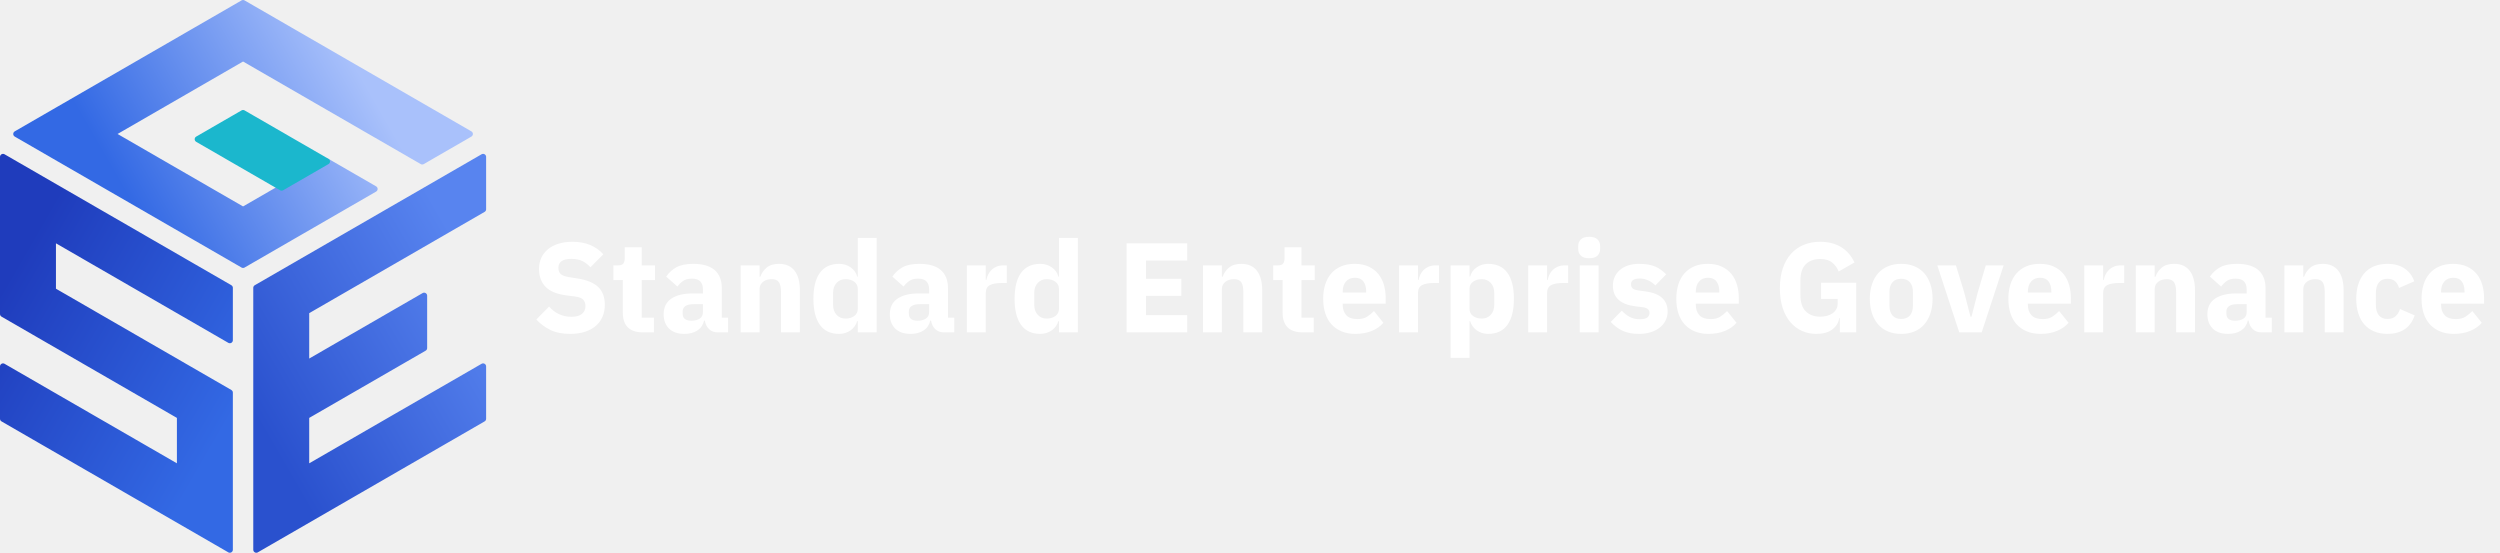
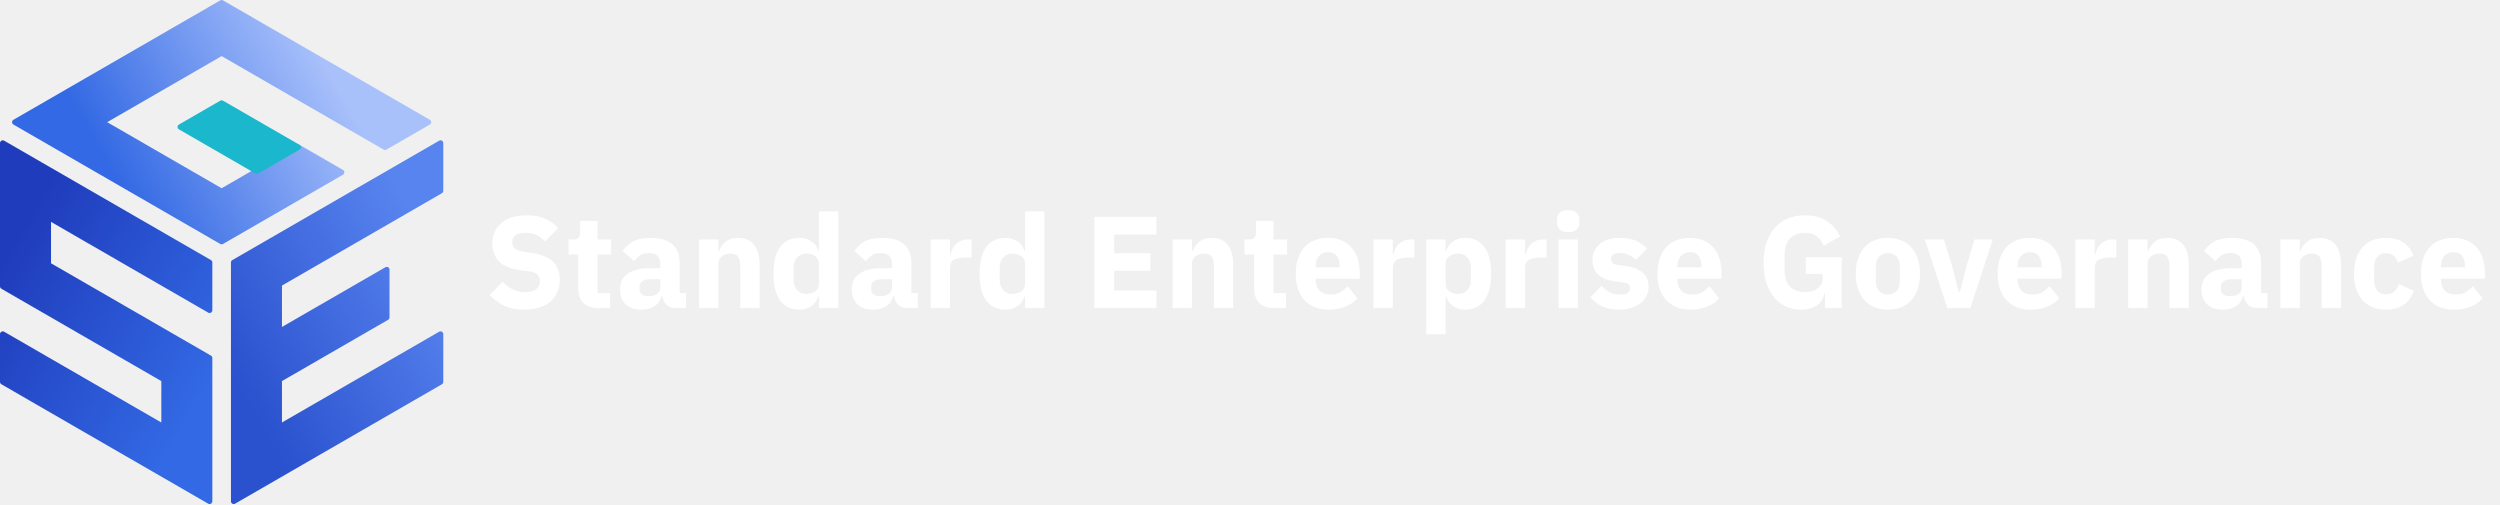
- <svg xmlns="http://www.w3.org/2000/svg" viewBox="-482.25 -548.35 4960.18 1096.7" width="4960.18" height="1096.7">
+ <svg xmlns="http://www.w3.org/2000/svg" viewBox="-482.25 -548.35 5439.48 1096.7" width="5439.48" height="1096.7">
  <defs>
    <linearGradient id="lklineCtop" gradientUnits="userSpaceOnUse" x1="-225" y1="-152.64" x2="225" y2="-412.44">
      <stop offset="0" stop-color="#3369E4" />
      <stop offset="1" stop-color="#A9C1FB" />
    </linearGradient>
    <linearGradient id="lklineCleft" gradientUnits="userSpaceOnUse" x1="-476.25" y1="22.73" x2="-26.25" y2="282.54">
      <stop offset="0" stop-color="#1F3CBC" />
      <stop offset="1" stop-color="#3369E4" />
    </linearGradient>
    <linearGradient id="lklineCright" gradientUnits="userSpaceOnUse" x1="26.25" y1="282.54" x2="476.25" y2="22.73">
      <stop offset="0" stop-color="#2A51CE" />
      <stop offset="1" stop-color="#5884EF" />
    </linearGradient>
  </defs>
  <path d="M-450 -282.54 L0 -542.35 L94.5 -487.79 L-355.5 -227.98 Z M-450 -282.54 L-355.5 -337.1 L94.5 -77.29 L0 -22.73 Z M-94.5 -487.79 L0 -542.35 L450 -282.54 L355.5 -227.98 Z M-94.5 -77.29 L166.5 -227.98 L261 -173.42 L0 -22.73 Z" fill="url(#lklineCtop)" stroke="url(#lklineCtop)" stroke-width="12" stroke-linejoin="round" />
  <path d="M-90 -272.15 L0 -324.11 L166.5 -227.98 L76.5 -176.02 Z" fill="#1BB7CD" stroke="#1BB7CD" stroke-width="12" stroke-linejoin="round" />
  <path d="M-476.25 -237.07 L-26.25 22.73 L-26.25 126.66 L-476.25 -133.15 Z M-476.25 -133.15 L-377.25 -75.99 L-377.25 27.93 L-476.25 -29.23 Z M-476.25 -29.23 L-26.25 230.58 L-26.25 334.5 L-476.25 74.69 Z M-125.25 277.34 L-26.25 334.5 L-26.25 438.43 L-125.25 381.27 Z M-476.25 178.62 L-26.25 438.43 L-26.25 542.35 L-476.25 282.54 Z" fill="url(#lklineCleft)" stroke="url(#lklineCleft)" stroke-width="12" stroke-linejoin="round" />
  <path d="M26.25 22.73 L476.25 -237.07 L476.25 -133.15 L26.25 126.66 Z M26.25 126.66 L125.25 69.5 L125.25 173.42 L26.25 230.58 Z M26.25 230.58 L359.25 38.32 L359.25 142.24 L26.25 334.5 Z M26.25 334.5 L125.25 277.34 L125.25 381.27 L26.25 438.43 Z M26.25 438.43 L476.25 178.62 L476.25 282.54 L26.25 542.35 Z" fill="url(#lklineCright)" stroke="url(#lklineCright)" stroke-width="12" stroke-linejoin="round" />
-   <path d="M648.94,114.11Q625.66,114.11,609.46,106.13Q593.26,98.16,581.87,85.5L607.18,59.94Q625.15,80.19,651.47,80.19Q665.65,80.19,672.48,74.37Q679.31,68.55,679.31,58.93Q679.31,51.59,675.26,46.65Q671.22,41.72,658.81,39.94L641.35,37.67Q613.25,34.12,600.22,20.71Q587.18,7.29,587.18,-14.98Q587.18,-26.88,591.74,-36.75Q596.3,-46.62,604.77,-53.71Q613.25,-60.79,625.53,-64.72Q637.8,-68.64,653.5,-68.64Q673.49,-68.64,688.68,-62.31Q703.87,-55.98,714.75,-43.83L689.19,-18.02Q682.86,-25.36,673.87,-30.04Q664.89,-34.72,651.22,-34.72Q638.31,-34.72,631.98,-30.17Q625.66,-25.61,625.66,-17.51Q625.66,-8.4,630.59,-4.35Q635.53,-0.3,646.66,1.47L664.13,4.26Q691.46,8.56,704.63,21.09Q717.79,33.62,717.79,56.65Q717.79,69.3,713.23,79.94Q708.68,90.57,699.94,98.16Q691.21,105.75,678.3,109.93Q665.39,114.11,648.94,114.11ZM792.96,111.07Q773.47,111.07,763.47,101.2Q753.48,91.33,753.48,72.34L753.48,7.29L734.75,7.29L734.75,-21.81L744.11,-21.81Q751.7,-21.81,754.49,-25.48Q757.27,-29.15,757.27,-35.99L757.27,-57.76L790.94,-57.76L790.94,-21.81L817.26,-21.81L817.26,7.29L790.94,7.29L790.94,81.96L815.23,81.96L815.23,111.07ZM941.53,111.07Q931.41,111.07,924.7,104.74Q918,98.41,916.22,87.78L914.7,87.78Q911.67,100.69,901.29,107.4Q890.91,114.11,875.73,114.11Q855.73,114.11,845.1,103.47Q834.47,92.84,834.47,75.38Q834.47,54.37,849.78,44.12Q865.1,33.87,891.42,33.87L912.43,33.87L912.43,25.52Q912.43,15.9,907.36,10.2Q902.3,4.51,890.41,4.51Q879.27,4.51,872.69,9.32Q866.11,14.13,861.81,20.2L839.53,0.46Q847.63,-11.44,859.91,-18.14Q872.18,-24.85,893.19,-24.85Q921.54,-24.85,935.71,-12.45Q949.89,-0.05,949.89,23.75L949.89,81.96L962.29,81.96L962.29,111.07ZM889.65,88.03Q899.01,88.03,905.72,83.99Q912.43,79.94,912.43,70.82L912.43,55.13L894.2,55.13Q872.18,55.13,872.18,70.06L872.18,73.86Q872.18,81.2,876.74,84.62Q881.29,88.03,889.65,88.03ZM987.35,111.07L987.35,-21.81L1024.81,-21.81L1024.81,0.71L1026.33,0.71Q1029.87,-9.66,1038.73,-17.26Q1047.59,-24.85,1063.28,-24.85Q1083.78,-24.85,1094.28,-11.18Q1104.79,2.48,1104.79,27.8L1104.79,111.07L1067.33,111.07L1067.33,30.83Q1067.33,17.92,1063.28,11.72Q1059.23,5.52,1048.85,5.52Q1044.3,5.52,1039.99,6.66Q1035.69,7.8,1032.27,10.33Q1028.86,12.86,1026.83,16.53Q1024.81,20.2,1024.81,25.01L1024.81,111.07ZM1219.7,88.79L1218.43,88.79Q1216.92,94.11,1213.62,98.79Q1210.33,103.47,1205.65,106.89Q1200.97,110.31,1195.02,112.21Q1189.07,114.11,1182.75,114.11Q1157.44,114.11,1144.53,96.26Q1131.62,78.42,1131.62,44.5Q1131.62,10.58,1144.53,-7.13Q1157.44,-24.85,1182.75,-24.85Q1195.65,-24.85,1205.65,-17.76Q1215.65,-10.68,1218.43,0.46L1219.7,0.46L1219.7,-76.23L1257.16,-76.23L1257.16,111.07L1219.7,111.07ZM1195.15,83.73Q1205.78,83.73,1212.74,78.54Q1219.7,73.35,1219.7,64.24L1219.7,25.01Q1219.7,15.9,1212.74,10.71Q1205.78,5.52,1195.15,5.52Q1184.52,5.52,1177.56,12.99Q1170.6,20.46,1170.6,33.11L1170.6,56.14Q1170.6,68.8,1177.56,76.27Q1184.52,83.73,1195.15,83.73ZM1390.29,111.07Q1380.17,111.07,1373.46,104.74Q1366.76,98.41,1364.98,87.78L1363.46,87.78Q1360.43,100.69,1350.05,107.4Q1339.67,114.11,1324.49,114.11Q1304.49,114.11,1293.86,103.47Q1283.23,92.84,1283.23,75.38Q1283.23,54.37,1298.54,44.12Q1313.86,33.87,1340.18,33.87L1361.19,33.87L1361.19,25.52Q1361.19,15.9,1356.12,10.2Q1351.06,4.51,1339.17,4.51Q1328.03,4.51,1321.45,9.32Q1314.87,14.13,1310.57,20.2L1288.29,0.46Q1296.39,-11.44,1308.67,-18.14Q1320.94,-24.85,1341.95,-24.85Q1370.3,-24.85,1384.47,-12.45Q1398.65,-0.05,1398.65,23.75L1398.65,81.96L1411.05,81.96L1411.05,111.07ZM1338.41,88.03Q1347.77,88.03,1354.48,83.99Q1361.19,79.94,1361.19,70.82L1361.19,55.13L1342.96,55.13Q1320.94,55.13,1320.94,70.06L1320.94,73.86Q1320.94,81.2,1325.5,84.62Q1330.05,88.03,1338.41,88.03ZM1436.11,111.07L1436.11,-21.81L1473.57,-21.81L1473.57,7.04L1474.83,7.04Q1475.84,1.47,1478.38,-3.72Q1480.91,-8.91,1485.08,-12.96Q1489.26,-17,1495.08,-19.41Q1500.9,-21.81,1508.75,-21.81L1515.33,-21.81L1515.33,13.12L1505.96,13.12Q1489.51,13.12,1481.54,17.42Q1473.57,21.72,1473.57,33.36L1473.57,111.07ZM1618.85,88.79L1617.58,88.79Q1616.07,94.11,1612.78,98.79Q1609.49,103.47,1604.8,106.89Q1600.12,110.31,1594.17,112.21Q1588.22,114.11,1581.9,114.11Q1556.59,114.11,1543.68,96.26Q1530.77,78.42,1530.77,44.5Q1530.77,10.58,1543.68,-7.13Q1556.59,-24.85,1581.9,-24.85Q1594.81,-24.85,1604.8,-17.76Q1614.8,-10.68,1617.58,0.46L1618.85,0.46L1618.85,-76.23L1656.31,-76.23L1656.31,111.07L1618.85,111.07ZM1594.3,83.73Q1604.93,83.73,1611.89,78.54Q1618.85,73.35,1618.85,64.24L1618.85,25.01Q1618.85,15.9,1611.89,10.71Q1604.93,5.52,1594.3,5.52Q1583.67,5.52,1576.71,12.99Q1569.75,20.46,1569.75,33.11L1569.75,56.14Q1569.75,68.8,1576.71,76.27Q1583.67,83.73,1594.3,83.73ZM1753,111.07L1753,-65.6L1873.22,-65.6L1873.22,-31.43L1791.47,-31.43L1791.47,4.76L1861.58,4.76L1861.58,38.68L1791.47,38.68L1791.47,76.9L1873.22,76.9L1873.22,111.07ZM1904.61,111.07L1904.61,-21.81L1942.07,-21.81L1942.07,0.71L1943.59,0.71Q1947.13,-9.66,1955.99,-17.26Q1964.85,-24.85,1980.54,-24.85Q2001.04,-24.85,2011.55,-11.18Q2022.05,2.48,2022.05,27.8L2022.05,111.07L1984.59,111.07L1984.59,30.83Q1984.59,17.92,1980.54,11.72Q1976.49,5.52,1966.11,5.52Q1961.56,5.52,1957.26,6.66Q1952.95,7.8,1949.54,10.33Q1946.12,12.86,1944.09,16.53Q1942.07,20.2,1942.07,25.01L1942.07,111.07ZM2102.03,111.07Q2082.54,111.07,2072.55,101.2Q2062.55,91.33,2062.55,72.34L2062.55,7.29L2043.82,7.29L2043.82,-21.81L2053.18,-21.81Q2060.78,-21.81,2063.56,-25.48Q2066.34,-29.15,2066.34,-35.99L2066.34,-57.76L2100.01,-57.76L2100.01,-21.81L2126.33,-21.81L2126.33,7.29L2100.01,7.29L2100.01,81.96L2124.31,81.96L2124.31,111.07ZM2206.82,114.11Q2191.63,114.11,2179.74,109.17Q2167.84,104.23,2159.62,95.25Q2151.39,86.26,2147.21,73.35Q2143.04,60.45,2143.04,44.5Q2143.04,28.81,2147.09,16.03Q2151.14,3.24,2159.11,-5.87Q2167.08,-14.98,2178.72,-19.92Q2190.37,-24.85,2205.3,-24.85Q2221.75,-24.85,2233.52,-19.28Q2245.29,-13.71,2252.76,-4.35Q2260.23,5.02,2263.64,17.29Q2267.06,29.57,2267.06,42.98L2267.06,54.12L2181.76,54.12L2181.76,56.14Q2181.76,69.3,2188.85,77.02Q2195.94,84.74,2211.12,84.74Q2222.77,84.74,2230.11,80.06Q2237.45,75.38,2243.77,68.8L2262.5,92.08Q2253.64,102.46,2239.34,108.28Q2225.04,114.11,2206.82,114.11ZM2206.06,2.74Q2194.67,2.74,2188.22,10.2Q2181.76,17.67,2181.76,30.07L2181.76,32.1L2228.33,32.1L2228.33,29.82Q2228.33,17.67,2222.89,10.2Q2217.45,2.74,2206.06,2.74ZM2293.64,111.07L2293.64,-21.81L2331.1,-21.81L2331.1,7.04L2332.36,7.04Q2333.37,1.47,2335.9,-3.72Q2338.44,-8.91,2342.61,-12.96Q2346.79,-17,2352.61,-19.41Q2358.43,-21.81,2366.28,-21.81L2372.86,-21.81L2372.86,13.12L2363.49,13.12Q2347.04,13.12,2339.07,17.42Q2331.1,21.72,2331.1,33.36L2331.1,111.07ZM2395.89,-21.81L2433.35,-21.81L2433.35,0.46L2434.62,0.46Q2437.4,-10.68,2447.4,-17.76Q2457.4,-24.85,2470.3,-24.85Q2495.62,-24.85,2508.52,-7.13Q2521.43,10.58,2521.43,44.5Q2521.43,78.42,2508.52,96.26Q2495.62,114.11,2470.3,114.11Q2463.72,114.11,2457.9,112.21Q2452.08,110.31,2447.4,106.89Q2442.72,103.47,2439.43,98.79Q2436.14,94.11,2434.62,88.79L2433.35,88.79L2433.35,161.69L2395.89,161.69ZM2457.9,83.73Q2468.53,83.73,2475.49,76.27Q2482.45,68.8,2482.45,56.14L2482.45,33.11Q2482.45,20.46,2475.49,12.99Q2468.53,5.52,2457.9,5.52Q2447.27,5.52,2440.31,10.71Q2433.35,15.9,2433.35,25.01L2433.35,64.24Q2433.35,73.35,2440.31,78.54Q2447.27,83.73,2457.9,83.73ZM2549.78,111.07L2549.78,-21.81L2587.24,-21.81L2587.24,7.04L2588.51,7.04Q2589.52,1.47,2592.05,-3.72Q2594.58,-8.91,2598.76,-12.96Q2602.93,-17,2608.75,-19.41Q2614.58,-21.81,2622.42,-21.81L2629,-21.81L2629,13.12L2619.64,13.12Q2603.19,13.12,2595.21,17.42Q2587.24,21.72,2587.24,33.36L2587.24,111.07ZM2670.77,-35.99Q2659.38,-35.99,2654.19,-41.18Q2649,-46.37,2649,-54.46L2649,-60.03Q2649,-68.13,2654.19,-73.32Q2659.38,-78.51,2670.77,-78.51Q2682.16,-78.51,2687.34,-73.32Q2692.53,-68.13,2692.53,-60.03L2692.53,-54.46Q2692.53,-46.37,2687.34,-41.18Q2682.16,-35.99,2670.77,-35.99ZM2652.04,-21.81L2689.5,-21.81L2689.5,111.07L2652.04,111.07ZM2769.48,114.11Q2750.24,114.11,2737.08,107.9Q2723.92,101.7,2713.54,90.31L2735.56,68.04Q2742.65,75.89,2751.25,80.44Q2759.86,85,2770.74,85Q2781.88,85,2786.18,81.58Q2790.49,78.16,2790.49,72.34Q2790.49,62.98,2777.07,61.21L2762.64,59.43Q2717.84,53.87,2717.84,18.43Q2717.84,8.81,2721.51,0.84Q2725.18,-7.13,2731.89,-12.83Q2738.6,-18.52,2748.09,-21.69Q2757.58,-24.85,2769.48,-24.85Q2779.86,-24.85,2787.83,-23.46Q2795.8,-22.07,2802,-19.41Q2808.2,-16.75,2813.39,-12.83Q2818.58,-8.91,2823.64,-4.1L2802.13,17.92Q2795.8,11.6,2787.83,7.93Q2779.86,4.26,2771.5,4.26Q2761.88,4.26,2757.84,7.29Q2753.79,10.33,2753.79,15.39Q2753.79,20.71,2756.7,23.62Q2759.61,26.53,2767.71,27.8L2782.64,29.82Q2826.43,35.64,2826.43,69.81Q2826.43,79.43,2822.38,87.53Q2818.33,95.63,2810.86,101.58Q2803.39,107.52,2792.89,110.81Q2782.39,114.11,2769.48,114.11ZM2907.42,114.11Q2892.24,114.11,2880.34,109.17Q2868.44,104.23,2860.22,95.25Q2851.99,86.26,2847.81,73.35Q2843.64,60.45,2843.64,44.5Q2843.64,28.81,2847.69,16.03Q2851.74,3.24,2859.71,-5.87Q2867.68,-14.98,2879.33,-19.92Q2890.97,-24.85,2905.9,-24.85Q2922.36,-24.85,2934.12,-19.28Q2945.89,-13.71,2953.36,-4.35Q2960.83,5.02,2964.24,17.29Q2967.66,29.57,2967.66,42.98L2967.66,54.12L2882.36,54.12L2882.36,56.14Q2882.36,69.3,2889.45,77.02Q2896.54,84.74,2911.72,84.74Q2923.37,84.74,2930.71,80.06Q2938.05,75.38,2944.38,68.8L2963.11,92.08Q2954.25,102.46,2939.95,108.28Q2925.65,114.11,2907.42,114.11ZM2906.66,2.74Q2895.27,2.74,2888.82,10.2Q2882.36,17.67,2882.36,30.07L2882.36,32.1L2928.94,32.1L2928.94,29.82Q2928.94,17.67,2923.49,10.2Q2918.05,2.74,2906.66,2.74ZM3168.12,82.97L3166.86,82.97Q3164.83,96.39,3153.19,105.25Q3141.55,114.11,3121.55,114.11Q3106.36,114.11,3093.2,108.28Q3080.04,102.46,3070.17,91.07Q3060.3,79.68,3054.73,62.72Q3049.16,45.77,3049.16,23.49Q3049.16,1.22,3054.98,-15.99Q3060.81,-33.2,3071.31,-44.85Q3081.81,-56.49,3096.49,-62.56Q3111.17,-68.64,3129.14,-68.64Q3152.94,-68.64,3170.15,-58.39Q3187.36,-48.14,3197.23,-27.64L3165.84,-9.66Q3161.79,-20.04,3153.19,-27.26Q3144.58,-34.47,3129.14,-34.47Q3111.17,-34.47,3100.54,-24.09Q3089.91,-13.71,3089.91,8.56L3089.91,36.91Q3089.91,58.93,3100.54,69.43Q3111.17,79.94,3129.14,79.94Q3136.23,79.94,3142.56,78.29Q3148.89,76.65,3153.7,73.23Q3158.5,69.81,3161.16,65Q3163.82,60.19,3163.82,53.61L3163.82,44.75L3130.92,44.75L3130.92,12.61L3200.52,12.61L3200.52,111.07L3168.12,111.07ZM3289.87,114.11Q3275.19,114.11,3263.67,109.3Q3252.15,104.49,3244.18,95.38Q3236.21,86.26,3231.91,73.35Q3227.6,60.45,3227.6,44.5Q3227.6,28.55,3231.91,15.65Q3236.21,2.74,3244.18,-6.25Q3252.15,-15.23,3263.67,-20.04Q3275.19,-24.85,3289.87,-24.85Q3304.55,-24.85,3316.06,-20.04Q3327.58,-15.23,3335.55,-6.25Q3343.53,2.74,3347.83,15.65Q3352.13,28.55,3352.13,44.5Q3352.13,60.45,3347.83,73.35Q3343.53,86.26,3335.55,95.38Q3327.58,104.49,3316.06,109.3Q3304.55,114.11,3289.87,114.11ZM3289.87,84.49Q3301,84.49,3307.08,77.66Q3313.15,70.82,3313.15,58.17L3313.15,31.09Q3313.15,18.43,3307.08,11.6Q3301,4.76,3289.87,4.76Q3278.73,4.76,3272.66,11.6Q3266.58,18.43,3266.58,31.09L3266.58,58.17Q3266.58,70.82,3272.66,77.66Q3278.73,84.49,3289.87,84.49ZM3405.03,111.07L3361.5,-21.81L3398.45,-21.81L3414.9,31.85L3427.3,79.94L3429.33,79.94L3441.73,31.85L3457.68,-21.81L3493.11,-21.81L3449.58,111.07ZM3566.26,114.11Q3551.07,114.11,3539.18,109.17Q3527.28,104.23,3519.06,95.25Q3510.83,86.26,3506.65,73.35Q3502.48,60.45,3502.48,44.5Q3502.48,28.81,3506.53,16.03Q3510.58,3.24,3518.55,-5.87Q3526.52,-14.98,3538.17,-19.92Q3549.81,-24.85,3564.74,-24.85Q3581.19,-24.85,3592.96,-19.28Q3604.73,-13.71,3612.2,-4.35Q3619.67,5.02,3623.08,17.29Q3626.5,29.57,3626.5,42.98L3626.5,54.12L3541.2,54.12L3541.2,56.14Q3541.2,69.3,3548.29,77.02Q3555.38,84.74,3570.56,84.74Q3582.21,84.74,3589.55,80.06Q3596.89,75.38,3603.21,68.8L3621.94,92.08Q3613.09,102.46,3598.79,108.28Q3584.48,114.11,3566.26,114.11ZM3565.5,2.74Q3554.11,2.74,3547.66,10.2Q3541.2,17.67,3541.2,30.07L3541.2,32.1L3587.78,32.1L3587.78,29.82Q3587.78,17.67,3582.33,10.2Q3576.89,2.74,3565.5,2.74ZM3653.08,111.07L3653.08,-21.81L3690.54,-21.81L3690.54,7.04L3691.8,7.04Q3692.81,1.47,3695.35,-3.72Q3697.88,-8.91,3702.05,-12.96Q3706.23,-17,3712.05,-19.41Q3717.87,-21.81,3725.72,-21.81L3732.3,-21.81L3732.3,13.12L3722.93,13.12Q3706.48,13.12,3698.51,17.42Q3690.54,21.72,3690.54,33.36L3690.54,111.07ZM3755.33,111.07L3755.33,-21.81L3792.79,-21.81L3792.79,0.71L3794.31,0.71Q3797.85,-9.66,3806.71,-17.26Q3815.57,-24.85,3831.26,-24.85Q3851.77,-24.85,3862.27,-11.18Q3872.77,2.48,3872.77,27.8L3872.77,111.07L3835.31,111.07L3835.31,30.83Q3835.31,17.92,3831.26,11.72Q3827.22,5.52,3816.84,5.52Q3812.28,5.52,3807.98,6.66Q3803.68,7.8,3800.26,10.33Q3796.84,12.86,3794.82,16.53Q3792.79,20.2,3792.79,25.01L3792.79,111.07ZM4004.39,111.07Q3994.27,111.07,3987.56,104.74Q3980.85,98.41,3979.08,87.78L3977.56,87.78Q3974.52,100.69,3964.15,107.4Q3953.77,114.11,3938.58,114.11Q3918.59,114.11,3907.96,103.47Q3897.33,92.84,3897.33,75.38Q3897.33,54.37,3912.64,44.12Q3927.95,33.87,3954.28,33.87L3975.28,33.87L3975.28,25.52Q3975.28,15.9,3970.22,10.2Q3965.16,4.51,3953.26,4.51Q3942.13,4.51,3935.55,9.32Q3928.96,14.13,3924.66,20.2L3902.39,0.46Q3910.49,-11.44,3922.76,-18.14Q3935.04,-24.85,3956.05,-24.85Q3984.4,-24.85,3998.57,-12.45Q4012.74,-0.05,4012.74,23.75L4012.74,81.96L4025.15,81.96L4025.15,111.07ZM3952.5,88.03Q3961.87,88.03,3968.58,83.99Q3975.28,79.94,3975.28,70.82L3975.28,55.13L3957.06,55.13Q3935.04,55.13,3935.04,70.06L3935.04,73.86Q3935.04,81.2,3939.59,84.62Q3944.15,88.03,3952.5,88.03ZM4050.2,111.07L4050.2,-21.81L4087.66,-21.81L4087.66,0.71L4089.18,0.71Q4092.73,-9.66,4101.58,-17.26Q4110.44,-24.85,4126.14,-24.85Q4146.64,-24.85,4157.14,-11.18Q4167.65,2.48,4167.65,27.8L4167.65,111.07L4130.19,111.07L4130.19,30.83Q4130.19,17.92,4126.14,11.72Q4122.09,5.52,4111.71,5.52Q4107.15,5.52,4102.85,6.66Q4098.55,7.8,4095.13,10.33Q4091.71,12.86,4089.69,16.53Q4087.66,20.2,4087.66,25.01L4087.66,111.07ZM4254.71,114.11Q4239.78,114.11,4228.14,109.17Q4216.49,104.23,4208.65,95.25Q4200.8,86.26,4196.75,73.35Q4192.7,60.45,4192.7,44.5Q4192.7,28.55,4196.75,15.77Q4200.8,2.99,4208.65,-6.12Q4216.49,-15.23,4228.14,-20.04Q4239.78,-24.85,4254.71,-24.85Q4274.96,-24.85,4288.5,-15.74Q4302.05,-6.63,4307.87,9.82L4277.49,22.99Q4275.72,15.39,4270.15,10.08Q4264.59,4.76,4254.71,4.76Q4243.32,4.76,4237.5,12.23Q4231.68,19.7,4231.68,32.35L4231.68,57.16Q4231.68,69.81,4237.5,77.15Q4243.32,84.49,4254.71,84.49Q4264.84,84.49,4270.79,79.05Q4276.73,73.61,4279.52,64.75L4308.63,77.4Q4302.05,96.39,4288.25,105.25Q4274.46,114.11,4254.71,114.11ZM4386.08,114.11Q4370.89,114.11,4358.99,109.17Q4347.1,104.23,4338.87,95.25Q4330.65,86.26,4326.47,73.35Q4322.29,60.45,4322.29,44.5Q4322.29,28.81,4326.34,16.03Q4330.39,3.24,4338.37,-5.87Q4346.34,-14.98,4357.98,-19.92Q4369.62,-24.85,4384.56,-24.85Q4401.01,-24.85,4412.78,-19.28Q4424.55,-13.71,4432.02,-4.35Q4439.48,5.02,4442.9,17.29Q4446.32,29.57,4446.32,42.98L4446.32,54.12L4361.02,54.12L4361.02,56.14Q4361.02,69.3,4368.11,77.02Q4375.19,84.74,4390.38,84.74Q4402.02,84.74,4409.36,80.06Q4416.7,75.38,4423.03,68.8L4441.76,92.08Q4432.9,102.46,4418.6,108.28Q4404.3,114.11,4386.08,114.11ZM4385.32,2.74Q4373.93,2.74,4367.47,10.2Q4361.02,17.67,4361.02,30.07L4361.02,32.1L4407.59,32.1L4407.59,29.82Q4407.59,17.67,4402.15,10.2Q4396.71,2.74,4385.32,2.74Z" fill="#FFFFFF" />
+   <path d="M658.41,125.38Q632.25,125.38,614.05,116.43Q595.85,107.47,583.06,93.25L611.49,64.53Q631.68,87.28,661.25,87.28Q677.17,87.28,684.85,80.74Q692.53,74.2,692.53,63.4Q692.53,55.15,687.98,49.6Q683.43,44.06,669.5,42.07L649.88,39.51Q618.31,35.53,603.67,20.46Q589.03,5.39,589.03,-19.63Q589.03,-33,594.14,-44.09Q599.26,-55.18,608.79,-63.14Q618.31,-71.1,632.11,-75.51Q645.9,-79.92,663.53,-79.92Q685.99,-79.92,703.05,-72.81Q720.11,-65.7,732.34,-52.05L703.62,-23.05Q696.51,-31.29,686.42,-36.55Q676.32,-41.81,660.97,-41.81Q646.46,-41.81,639.36,-36.7Q632.25,-31.58,632.25,-22.48Q632.25,-12.24,637.79,-7.69Q643.34,-3.14,655.85,-1.15L675.47,1.98Q706.18,6.81,720.96,20.88Q735.75,34.96,735.75,60.84Q735.75,75.05,730.63,87Q725.51,98.94,715.7,107.47Q705.89,116,691.39,120.69Q676.89,125.38,658.41,125.38ZM820.2,121.97Q798.31,121.97,787.08,110.88Q775.84,99.79,775.84,78.47L775.84,5.39L754.8,5.39L754.8,-27.31L765.32,-27.31Q773.85,-27.31,776.98,-31.44Q780.11,-35.56,780.11,-43.24L780.11,-67.69L817.93,-67.69L817.93,-27.31L847.5,-27.31L847.5,5.39L817.93,5.39L817.93,89.27L845.22,89.27L845.22,121.97ZM987.11,121.97Q975.74,121.97,968.21,114.86Q960.67,107.75,958.68,95.81L956.97,95.81Q953.56,110.31,941.9,117.85Q930.24,125.38,913.18,125.38Q890.72,125.38,878.78,113.44Q866.84,101.5,866.84,81.88Q866.84,58.28,884.04,46.76Q901.24,35.24,930.81,35.24L954.41,35.24L954.41,25.86Q954.41,15.06,948.73,8.66Q943.04,2.26,929.68,2.26Q917.16,2.26,909.77,7.66Q902.38,13.07,897.54,19.89L872.52,-2.29Q881.62,-15.65,895.41,-23.19Q909.2,-30.72,932.8,-30.72Q964.65,-30.72,980.57,-16.79Q996.5,-2.86,996.5,23.87L996.5,89.27L1010.43,89.27L1010.43,121.97ZM928.82,96.1Q939.34,96.1,946.88,91.55Q954.41,87,954.41,76.76L954.41,59.13L933.94,59.13Q909.2,59.13,909.2,75.91L909.2,80.17Q909.2,88.42,914.32,92.26Q919.44,96.1,928.82,96.1ZM1038.58,121.97L1038.58,-27.31L1080.67,-27.31L1080.67,-2.01L1082.37,-2.01Q1086.35,-13.66,1096.3,-22.19Q1106.26,-30.72,1123.89,-30.72Q1146.92,-30.72,1158.72,-15.37Q1170.52,-0.01,1170.52,28.42L1170.52,121.97L1128.44,121.97L1128.44,31.83Q1128.44,17.33,1123.89,10.36Q1119.34,3.4,1107.68,3.4Q1102.56,3.4,1097.73,4.68Q1092.89,5.96,1089.05,8.8Q1085.21,11.64,1082.94,15.77Q1080.67,19.89,1080.67,25.29L1080.67,121.97ZM1299.61,96.95L1298.19,96.95Q1296.49,102.92,1292.79,108.18Q1289.09,113.44,1283.83,117.28Q1278.57,121.12,1271.89,123.25Q1265.21,125.38,1258.1,125.38Q1229.66,125.38,1215.16,105.34Q1200.66,85.29,1200.66,47.19Q1200.66,9.08,1215.16,-10.82Q1229.66,-30.72,1258.1,-30.72Q1272.6,-30.72,1283.83,-22.76Q1295.06,-14.8,1298.19,-2.29L1299.61,-2.29L1299.61,-88.45L1341.7,-88.45L1341.7,121.97L1299.61,121.97ZM1272.03,91.26Q1283.97,91.26,1291.79,85.43Q1299.61,79.6,1299.61,69.37L1299.61,25.29Q1299.61,15.06,1291.79,9.23Q1283.97,3.4,1272.03,3.4Q1260.09,3.4,1252.27,11.79Q1244.45,20.17,1244.45,34.39L1244.45,60.27Q1244.45,74.48,1252.27,82.87Q1260.09,91.26,1272.03,91.26ZM1491.26,121.97Q1479.89,121.97,1472.36,114.86Q1464.82,107.75,1462.83,95.81L1461.12,95.81Q1457.71,110.31,1446.05,117.85Q1434.4,125.38,1417.33,125.38Q1394.87,125.38,1382.93,113.44Q1370.99,101.5,1370.99,81.88Q1370.99,58.28,1388.19,46.76Q1405.39,35.24,1434.96,35.24L1458.56,35.24L1458.56,25.86Q1458.56,15.06,1452.88,8.66Q1447.19,2.26,1433.83,2.26Q1421.32,2.26,1413.92,7.66Q1406.53,13.07,1401.7,19.89L1376.67,-2.29Q1385.77,-15.65,1399.56,-23.19Q1413.35,-30.72,1436.95,-30.72Q1468.8,-30.72,1484.72,-16.79Q1500.65,-2.86,1500.65,23.87L1500.65,89.27L1514.58,89.27L1514.58,121.97ZM1432.97,96.1Q1443.49,96.1,1451.03,91.55Q1458.56,87,1458.56,76.76L1458.56,59.13L1438.09,59.13Q1413.35,59.13,1413.35,75.91L1413.35,80.17Q1413.35,88.42,1418.47,92.26Q1423.59,96.1,1432.97,96.1ZM1542.73,121.97L1542.73,-27.31L1584.82,-27.31L1584.82,5.1L1586.24,5.1Q1587.37,-1.15,1590.22,-6.98Q1593.06,-12.81,1597.75,-17.36Q1602.45,-21.91,1608.99,-24.61Q1615.53,-27.31,1624.34,-27.31L1631.73,-27.31L1631.73,11.93L1621.21,11.93Q1602.73,11.93,1593.77,16.76Q1584.82,21.6,1584.82,34.68L1584.82,121.97ZM1748.03,96.95L1746.61,96.95Q1744.9,102.92,1741.21,108.18Q1737.51,113.44,1732.25,117.28Q1726.99,121.12,1720.31,123.25Q1713.63,125.38,1706.52,125.38Q1678.08,125.38,1663.58,105.34Q1649.08,85.29,1649.08,47.19Q1649.08,9.08,1663.58,-10.82Q1678.08,-30.72,1706.52,-30.72Q1721.02,-30.72,1732.25,-22.76Q1743.48,-14.8,1746.61,-2.29L1748.03,-2.29L1748.03,-88.45L1790.12,-88.45L1790.12,121.97L1748.03,121.97ZM1720.45,91.26Q1732.39,91.26,1740.21,85.43Q1748.03,79.6,1748.03,69.37L1748.03,25.29Q1748.03,15.06,1740.21,9.23Q1732.39,3.4,1720.45,3.4Q1708.51,3.4,1700.69,11.79Q1692.87,20.17,1692.87,34.39L1692.87,60.27Q1692.87,74.48,1700.69,82.87Q1708.51,91.26,1720.45,91.26ZM1898.74,121.97L1898.74,-76.5L2033.8,-76.5L2033.8,-38.12L1941.96,-38.12L1941.96,2.54L2020.72,2.54L2020.72,40.65L1941.96,40.65L1941.96,83.58L2033.8,83.58L2033.8,121.97ZM2069.06,121.97L2069.06,-27.31L2111.14,-27.31L2111.14,-2.01L2112.85,-2.01Q2116.83,-13.66,2126.78,-22.19Q2136.74,-30.72,2154.37,-30.72Q2177.4,-30.72,2189.2,-15.37Q2201,-0.01,2201,28.42L2201,121.97L2158.92,121.97L2158.92,31.83Q2158.92,17.33,2154.37,10.36Q2149.82,3.4,2138.16,3.4Q2133.04,3.4,2128.21,4.68Q2123.37,5.96,2119.53,8.8Q2115.69,11.64,2113.42,15.77Q2111.14,19.89,2111.14,25.29L2111.14,121.97ZM2290.85,121.97Q2268.96,121.97,2257.73,110.88Q2246.49,99.79,2246.49,78.47L2246.49,5.39L2225.45,5.39L2225.45,-27.31L2235.97,-27.31Q2244.5,-27.31,2247.63,-31.44Q2250.76,-35.56,2250.76,-43.24L2250.76,-67.69L2288.58,-67.69L2288.58,-27.31L2318.15,-27.31L2318.15,5.39L2288.58,5.39L2288.58,89.27L2315.88,89.27L2315.88,121.97ZM2408.57,125.38Q2391.51,125.38,2378.15,119.84Q2364.78,114.29,2355.54,104.2Q2346.3,94.1,2341.61,79.6Q2336.92,65.1,2336.92,47.19Q2336.92,29.56,2341.47,15.2Q2346.02,0.84,2354.97,-9.4Q2363.93,-19.63,2377.01,-25.18Q2390.09,-30.72,2406.87,-30.72Q2425.35,-30.72,2438.57,-24.47Q2451.79,-18.21,2460.18,-7.69Q2468.57,2.83,2472.41,16.62Q2476.25,30.41,2476.25,45.48L2476.25,57.99L2380.42,57.99L2380.42,60.27Q2380.42,75.05,2388.38,83.73Q2396.35,92.4,2413.41,92.4Q2426.49,92.4,2434.73,87.14Q2442.98,81.88,2450.09,74.48L2471.13,100.64Q2461.18,112.3,2445.11,118.84Q2429.05,125.38,2408.57,125.38ZM2407.72,0.27Q2394.92,0.27,2387.67,8.66Q2380.42,17.05,2380.42,30.98L2380.42,33.25L2432.74,33.25L2432.74,30.69Q2432.74,17.05,2426.63,8.66Q2420.52,0.27,2407.72,0.27ZM2506.11,121.97L2506.11,-27.31L2548.19,-27.31L2548.19,5.1L2549.61,5.1Q2550.75,-1.15,2553.59,-6.98Q2556.43,-12.81,2561.13,-17.36Q2565.82,-21.91,2572.36,-24.61Q2578.9,-27.31,2587.71,-27.31L2595.11,-27.31L2595.11,11.93L2584.59,11.93Q2566.1,11.93,2557.15,16.76Q2548.19,21.6,2548.19,34.68L2548.19,121.97ZM2620.98,-27.31L2663.07,-27.31L2663.07,-2.29L2664.49,-2.29Q2667.62,-14.8,2678.85,-22.76Q2690.08,-30.72,2704.58,-30.72Q2733.02,-30.72,2747.52,-10.82Q2762.02,9.08,2762.02,47.19Q2762.02,85.29,2747.52,105.34Q2733.02,125.38,2704.58,125.38Q2697.19,125.38,2690.65,123.25Q2684.11,121.12,2678.85,117.28Q2673.59,113.44,2669.89,108.18Q2666.19,102.92,2664.49,96.95L2663.07,96.95L2663.07,178.84L2620.98,178.84ZM2690.65,91.26Q2702.59,91.26,2710.41,82.87Q2718.23,74.48,2718.23,60.27L2718.23,34.39Q2718.23,20.17,2710.41,11.79Q2702.59,3.4,2690.65,3.4Q2678.7,3.4,2670.89,9.23Q2663.07,15.06,2663.07,25.29L2663.07,69.37Q2663.07,79.6,2670.89,85.43Q2678.7,91.26,2690.65,91.26ZM2793.87,121.97L2793.87,-27.31L2835.95,-27.31L2835.95,5.1L2837.37,5.1Q2838.51,-1.15,2841.35,-6.98Q2844.2,-12.81,2848.89,-17.36Q2853.58,-21.91,2860.12,-24.61Q2866.66,-27.31,2875.47,-27.31L2882.87,-27.31L2882.87,11.93L2872.35,11.93Q2853.86,11.93,2844.91,16.76Q2835.95,21.6,2835.95,34.68L2835.95,121.97ZM2929.78,-43.24Q2916.99,-43.24,2911.16,-49.06Q2905.33,-54.89,2905.33,-63.99L2905.33,-70.25Q2905.33,-79.35,2911.16,-85.18Q2916.99,-91.01,2929.78,-91.01Q2942.58,-91.01,2948.41,-85.18Q2954.24,-79.35,2954.24,-70.25L2954.24,-63.99Q2954.24,-54.89,2948.41,-49.06Q2942.58,-43.24,2929.78,-43.24ZM2908.74,-27.31L2950.83,-27.31L2950.83,121.97L2908.74,121.97ZM3040.68,125.38Q3019.07,125.38,3004.28,118.42Q2989.5,111.45,2977.84,98.65L3002.58,73.63Q3010.54,82.45,3020.21,87.56Q3029.88,92.68,3042.1,92.68Q3054.61,92.68,3059.45,88.84Q3064.28,85.01,3064.28,78.47Q3064.28,67.94,3049.21,65.95L3033,63.96Q2982.67,57.71,2982.67,17.9Q2982.67,7.09,2986.8,-1.86Q2990.92,-10.82,2998.45,-17.22Q3005.99,-23.62,3016.65,-27.17Q3027.32,-30.72,3040.68,-30.72Q3052.34,-30.72,3061.3,-29.16Q3070.25,-27.6,3077.22,-24.61Q3084.19,-21.63,3090.02,-17.22Q3095.84,-12.81,3101.53,-7.41L3077.36,17.33Q3070.25,10.22,3061.3,6.1Q3052.34,1.98,3042.96,1.98Q3032.15,1.98,3027.6,5.39Q3023.05,8.8,3023.05,14.49Q3023.05,20.46,3026.32,23.73Q3029.59,27,3038.69,28.42L3055.47,30.69Q3104.66,37.23,3104.66,75.62Q3104.66,86.43,3100.11,95.53Q3095.56,104.63,3087.17,111.31Q3078.78,117.99,3066.98,121.69Q3055.18,125.38,3040.68,125.38ZM3195.65,125.38Q3178.59,125.38,3165.23,119.84Q3151.86,114.29,3142.62,104.2Q3133.38,94.1,3128.69,79.6Q3123.99,65.1,3123.99,47.19Q3123.99,29.56,3128.54,15.2Q3133.09,0.84,3142.05,-9.4Q3151.01,-19.63,3164.09,-25.18Q3177.17,-30.72,3193.94,-30.72Q3212.43,-30.72,3225.65,-24.47Q3238.87,-18.21,3247.26,-7.69Q3255.65,2.83,3259.49,16.62Q3263.33,30.41,3263.33,45.48L3263.33,57.99L3167.5,57.99L3167.5,60.27Q3167.5,75.05,3175.46,83.73Q3183.42,92.4,3200.48,92.4Q3213.56,92.4,3221.81,87.14Q3230.06,81.88,3237.17,74.48L3258.21,100.64Q3248.26,112.3,3232.19,118.84Q3216.12,125.38,3195.65,125.38ZM3194.8,0.27Q3182,0.27,3174.75,8.66Q3167.5,17.05,3167.5,30.98L3167.5,33.25L3219.82,33.25L3219.82,30.69Q3219.82,17.05,3213.71,8.66Q3207.59,0.27,3194.8,0.27ZM3488.53,90.41L3487.11,90.41Q3484.83,105.48,3471.75,115.43Q3458.67,125.38,3436.21,125.38Q3419.15,125.38,3404.36,118.84Q3389.58,112.3,3378.49,99.51Q3367.4,86.71,3361.14,67.66Q3354.89,48.61,3354.89,23.59Q3354.89,-1.44,3361.43,-20.77Q3367.97,-40.11,3379.77,-53.19Q3391.57,-66.27,3408.06,-73.09Q3424.55,-79.92,3444.74,-79.92Q3471.47,-79.92,3490.8,-68.4Q3510.14,-56.88,3521.23,-33.85L3485.97,-13.66Q3481.42,-25.32,3471.75,-33.43Q3462.09,-41.53,3444.74,-41.53Q3424.55,-41.53,3412.61,-29.87Q3400.67,-18.21,3400.67,6.81L3400.67,38.66Q3400.67,63.4,3412.61,75.2Q3424.55,87,3444.74,87Q3452.7,87,3459.81,85.15Q3466.92,83.3,3472.32,79.46Q3477.72,75.62,3480.71,70.22Q3483.7,64.82,3483.7,57.42L3483.7,47.47L3446.73,47.47L3446.73,11.36L3524.93,11.36L3524.93,121.97L3488.53,121.97ZM3625.3,125.38Q3608.81,125.38,3595.87,119.98Q3582.93,114.58,3573.98,104.34Q3565.02,94.1,3560.19,79.6Q3555.35,65.1,3555.35,47.19Q3555.35,29.27,3560.19,14.77Q3565.02,0.27,3573.98,-9.82Q3582.93,-19.92,3595.87,-25.32Q3608.81,-30.72,3625.3,-30.72Q3641.79,-30.72,3654.73,-25.32Q3667.67,-19.92,3676.63,-9.82Q3685.58,0.27,3690.42,14.77Q3695.25,29.27,3695.25,47.19Q3695.25,65.1,3690.42,79.6Q3685.58,94.1,3676.63,104.34Q3667.67,114.58,3654.73,119.98Q3641.79,125.38,3625.3,125.38ZM3625.3,92.11Q3637.81,92.11,3644.64,84.44Q3651.46,76.76,3651.46,62.54L3651.46,32.12Q3651.46,17.9,3644.64,10.22Q3637.81,2.54,3625.3,2.54Q3612.79,2.54,3605.97,10.22Q3599.14,17.9,3599.14,32.12L3599.14,62.54Q3599.14,76.76,3605.97,84.44Q3612.79,92.11,3625.3,92.11ZM3754.68,121.97L3705.77,-27.31L3747.29,-27.31L3765.77,32.97L3779.7,87L3781.98,87L3795.91,32.97L3813.82,-27.31L3853.63,-27.31L3804.73,121.97ZM3935.81,125.38Q3918.75,125.38,3905.38,119.84Q3892.02,114.29,3882.78,104.2Q3873.54,94.1,3868.85,79.6Q3864.15,65.1,3864.15,47.19Q3864.15,29.56,3868.7,15.2Q3873.25,0.84,3882.21,-9.4Q3891.17,-19.63,3904.25,-25.18Q3917.33,-30.72,3934.1,-30.72Q3952.59,-30.72,3965.81,-24.47Q3979.03,-18.21,3987.42,-7.69Q3995.81,2.83,3999.65,16.62Q4003.49,30.41,4003.49,45.48L4003.49,57.99L3907.66,57.99L3907.66,60.27Q3907.66,75.05,3915.62,83.73Q3923.58,92.4,3940.64,92.4Q3953.72,92.4,3961.97,87.14Q3970.22,81.88,3977.33,74.48L3998.37,100.64Q3988.41,112.3,3972.35,118.84Q3956.28,125.38,3935.81,125.38ZM3934.96,0.27Q3922.16,0.27,3914.91,8.66Q3907.66,17.05,3907.66,30.98L3907.66,33.25L3959.98,33.25L3959.98,30.69Q3959.98,17.05,3953.87,8.66Q3947.75,0.27,3934.96,0.27ZM4033.34,121.97L4033.34,-27.31L4075.43,-27.31L4075.43,5.1L4076.85,5.1Q4077.98,-1.15,4080.83,-6.98Q4083.67,-12.81,4088.36,-17.36Q4093.06,-21.91,4099.6,-24.61Q4106.14,-27.31,4114.95,-27.31L4122.34,-27.31L4122.34,11.93L4111.82,11.93Q4093.34,11.93,4084.38,16.76Q4075.43,21.6,4075.43,34.68L4075.43,121.97ZM4148.22,121.97L4148.22,-27.31L4190.3,-27.31L4190.3,-2.01L4192.01,-2.01Q4195.99,-13.66,4205.94,-22.19Q4215.89,-30.72,4233.52,-30.72Q4256.56,-30.72,4268.36,-15.37Q4280.16,-0.01,4280.16,28.42L4280.16,121.97L4238.07,121.97L4238.07,31.83Q4238.07,17.33,4233.52,10.36Q4228.97,3.4,4217.32,3.4Q4212.2,3.4,4207.36,4.68Q4202.53,5.96,4198.69,8.8Q4194.85,11.64,4192.58,15.77Q4190.3,19.89,4190.3,25.29L4190.3,121.97ZM4428.02,121.97Q4416.64,121.97,4409.11,114.86Q4401.57,107.75,4399.58,95.81L4397.88,95.81Q4394.46,110.31,4382.81,117.85Q4371.15,125.38,4354.09,125.38Q4331.62,125.38,4319.68,113.44Q4307.74,101.5,4307.74,81.88Q4307.74,58.28,4324.94,46.76Q4342.14,35.24,4371.72,35.24L4395.32,35.24L4395.32,25.86Q4395.32,15.06,4389.63,8.66Q4383.94,2.26,4370.58,2.26Q4358.07,2.26,4350.67,7.66Q4343.28,13.07,4338.45,19.89L4313.43,-2.29Q4322.52,-15.65,4336.32,-23.19Q4350.11,-30.72,4373.71,-30.72Q4405.55,-30.72,4421.48,-16.79Q4437.4,-2.86,4437.4,23.87L4437.4,89.27L4451.33,89.27L4451.33,121.97ZM4369.73,96.1Q4380.25,96.1,4387.78,91.55Q4395.32,87,4395.32,76.76L4395.32,59.13L4374.84,59.13Q4350.11,59.13,4350.11,75.91L4350.11,80.17Q4350.11,88.42,4355.22,92.26Q4360.34,96.1,4369.73,96.1ZM4479.48,121.97L4479.48,-27.31L4521.57,-27.31L4521.57,-2.01L4523.27,-2.01Q4527.26,-13.66,4537.21,-22.19Q4547.16,-30.72,4564.79,-30.72Q4587.82,-30.72,4599.62,-15.37Q4611.42,-0.01,4611.42,28.42L4611.42,121.97L4569.34,121.97L4569.34,31.83Q4569.34,17.33,4564.79,10.36Q4560.24,3.4,4548.58,3.4Q4543.46,3.4,4538.63,4.68Q4533.8,5.96,4529.96,8.8Q4526.12,11.64,4523.84,15.77Q4521.57,19.89,4521.57,25.29L4521.57,121.97ZM4709.24,125.38Q4692.46,125.38,4679.38,119.84Q4666.3,114.29,4657.49,104.2Q4648.67,94.1,4644.12,79.6Q4639.57,65.1,4639.57,47.19Q4639.57,29.27,4644.12,14.91Q4648.67,0.55,4657.49,-9.68Q4666.3,-19.92,4679.38,-25.32Q4692.46,-30.72,4709.24,-30.72Q4731.99,-30.72,4747.2,-20.49Q4762.41,-10.25,4768.95,8.23L4734.83,23.02Q4732.84,14.49,4726.58,8.52Q4720.33,2.54,4709.24,2.54Q4696.44,2.54,4689.9,10.93Q4683.36,19.32,4683.36,33.54L4683.36,61.4Q4683.36,75.62,4689.9,83.87Q4696.44,92.11,4709.24,92.11Q4720.61,92.11,4727.29,86Q4733.98,79.89,4737.1,69.94L4769.8,84.15Q4762.41,105.48,4746.91,115.43Q4731.42,125.38,4709.24,125.38ZM4856.82,125.38Q4839.75,125.38,4826.39,119.84Q4813.03,114.29,4803.78,104.2Q4794.54,94.1,4789.85,79.6Q4785.16,65.1,4785.16,47.19Q4785.16,29.56,4789.71,15.2Q4794.26,0.84,4803.22,-9.4Q4812.17,-19.63,4825.25,-25.18Q4838.33,-30.72,4855.11,-30.72Q4873.59,-30.72,4886.81,-24.47Q4900.04,-18.21,4908.42,-7.69Q4916.81,2.83,4920.65,16.62Q4924.49,30.41,4924.49,45.48L4924.49,57.99L4828.67,57.99L4828.67,60.27Q4828.67,75.05,4836.63,83.73Q4844.59,92.4,4861.65,92.4Q4874.73,92.4,4882.98,87.14Q4891.22,81.88,4898.33,74.48L4919.37,100.64Q4909.42,112.3,4893.35,118.84Q4877.29,125.38,4856.82,125.38ZM4855.96,0.27Q4843.17,0.27,4835.92,8.66Q4828.67,17.05,4828.67,30.98L4828.67,33.25L4880.99,33.25L4880.99,30.69Q4880.99,17.05,4874.87,8.66Q4868.76,0.27,4855.96,0.27Z" fill="#FFFFFF" />
</svg>
